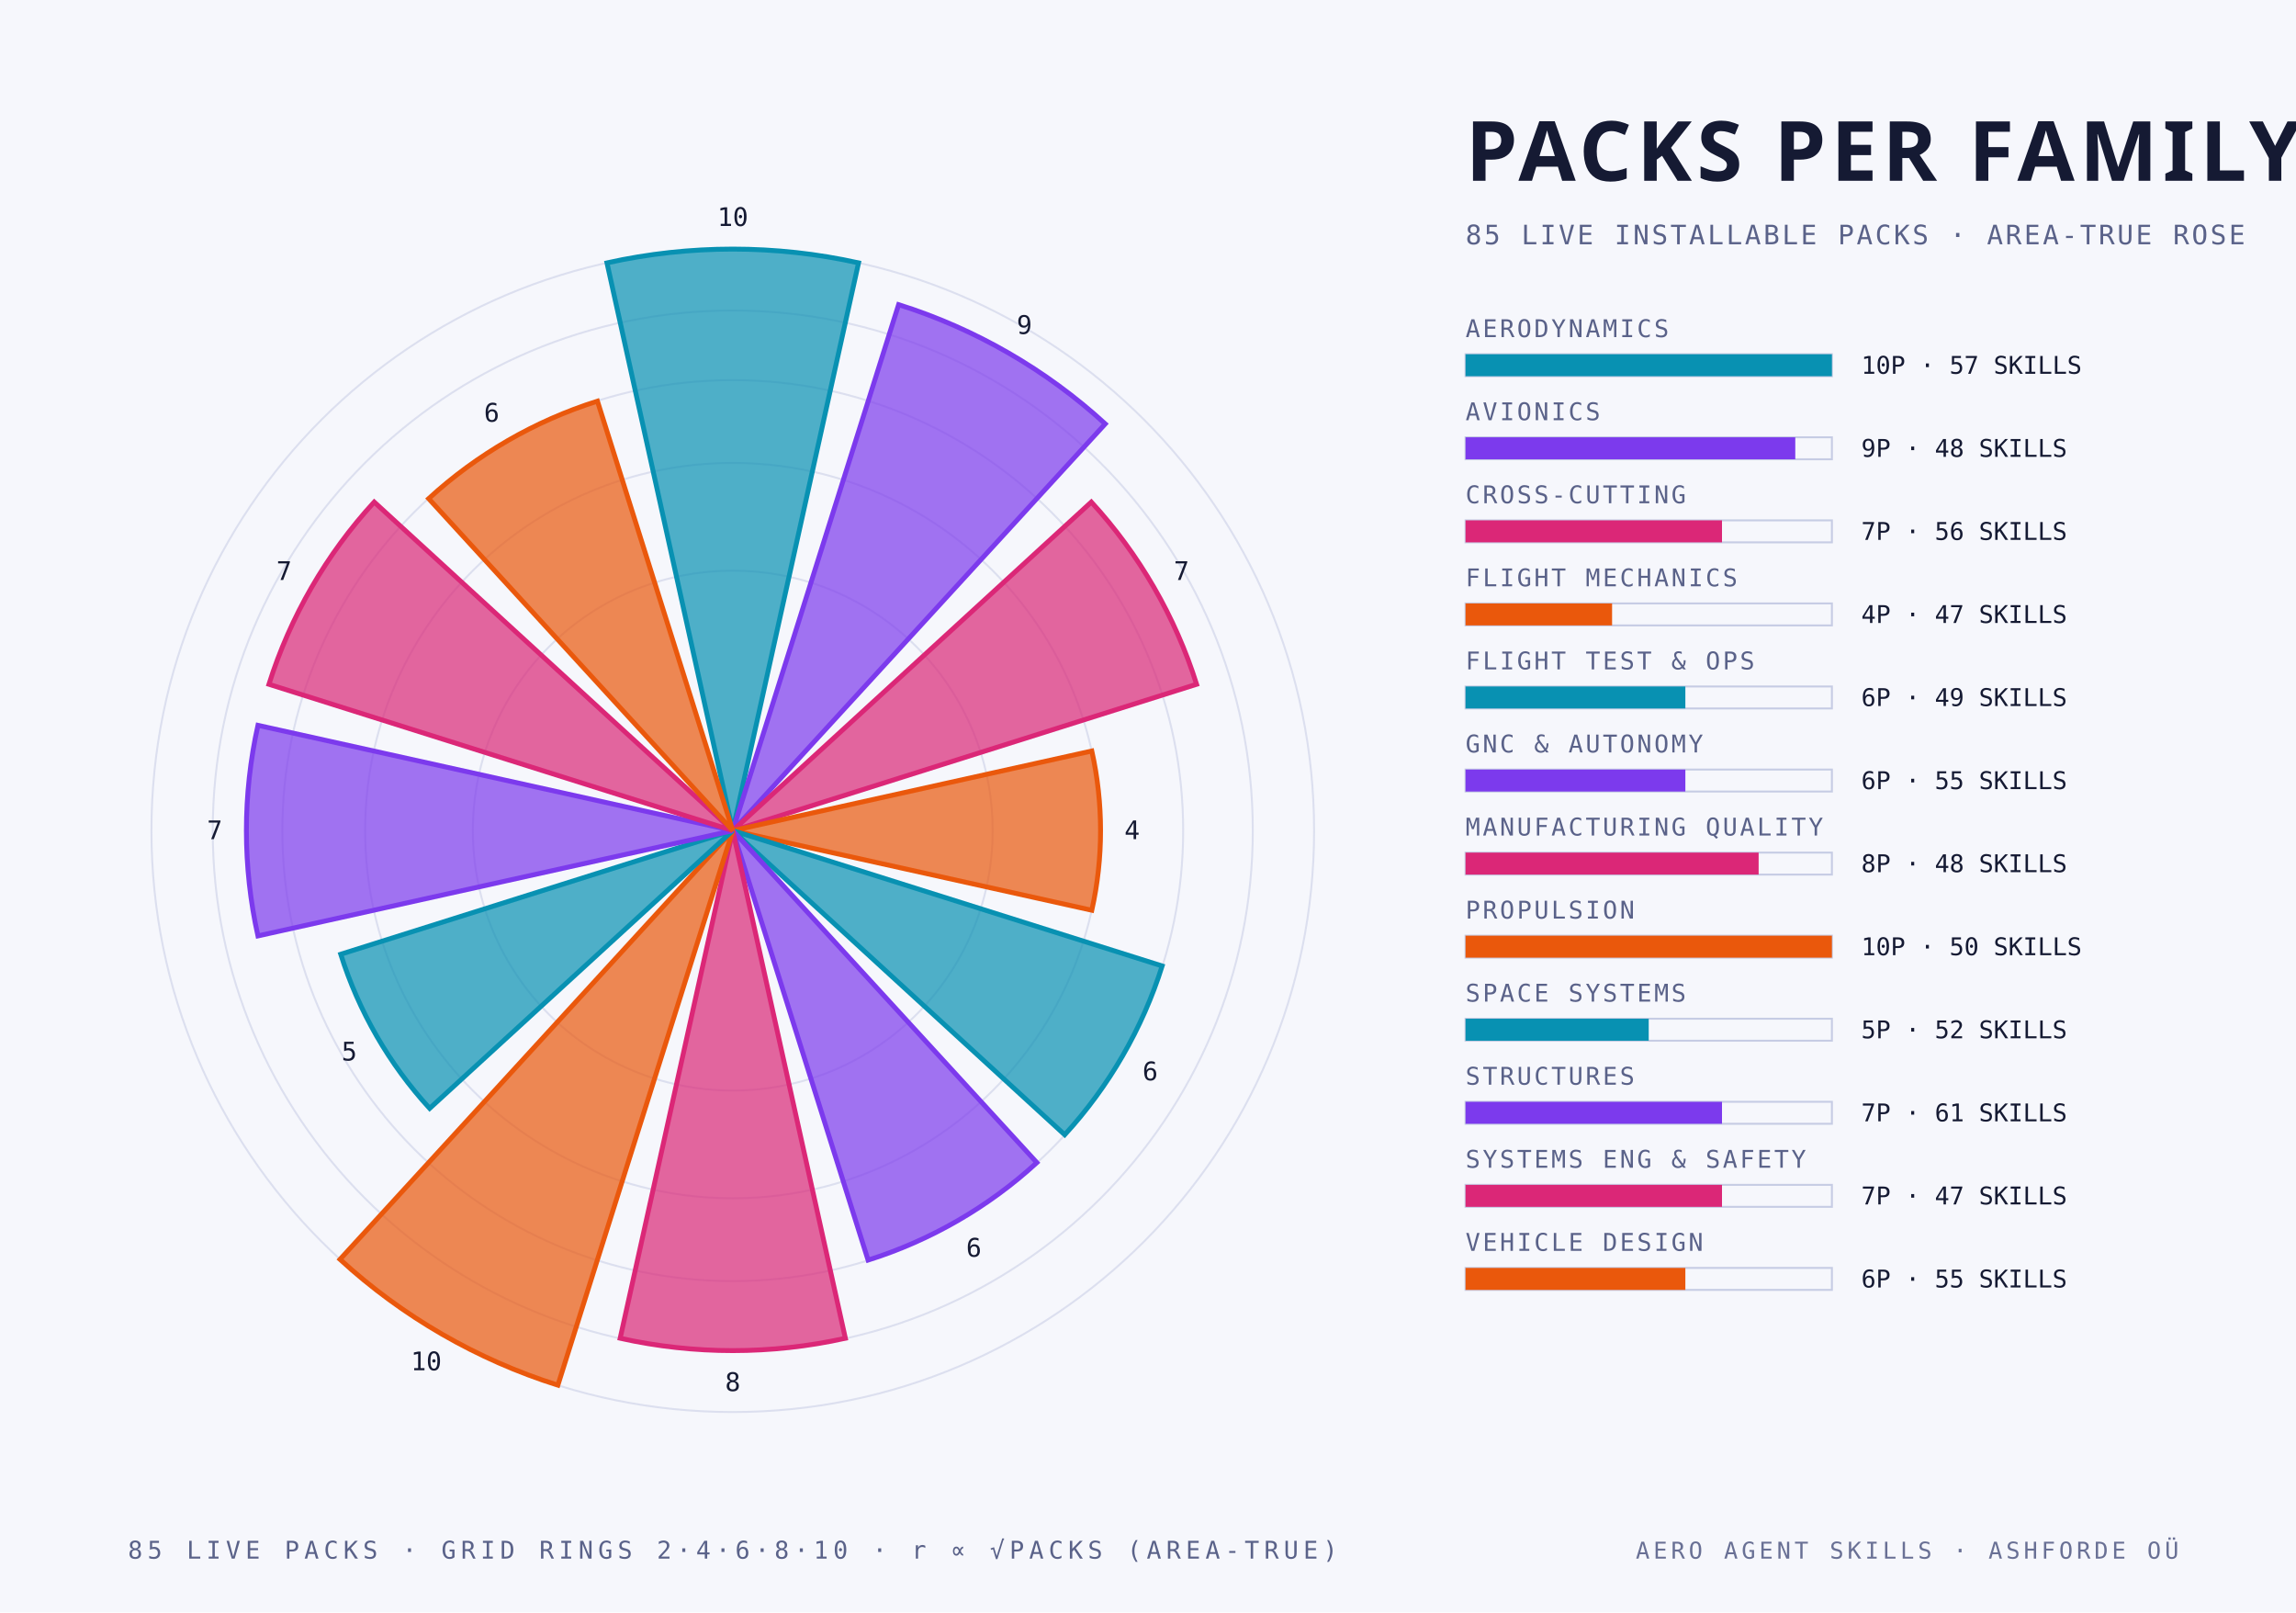
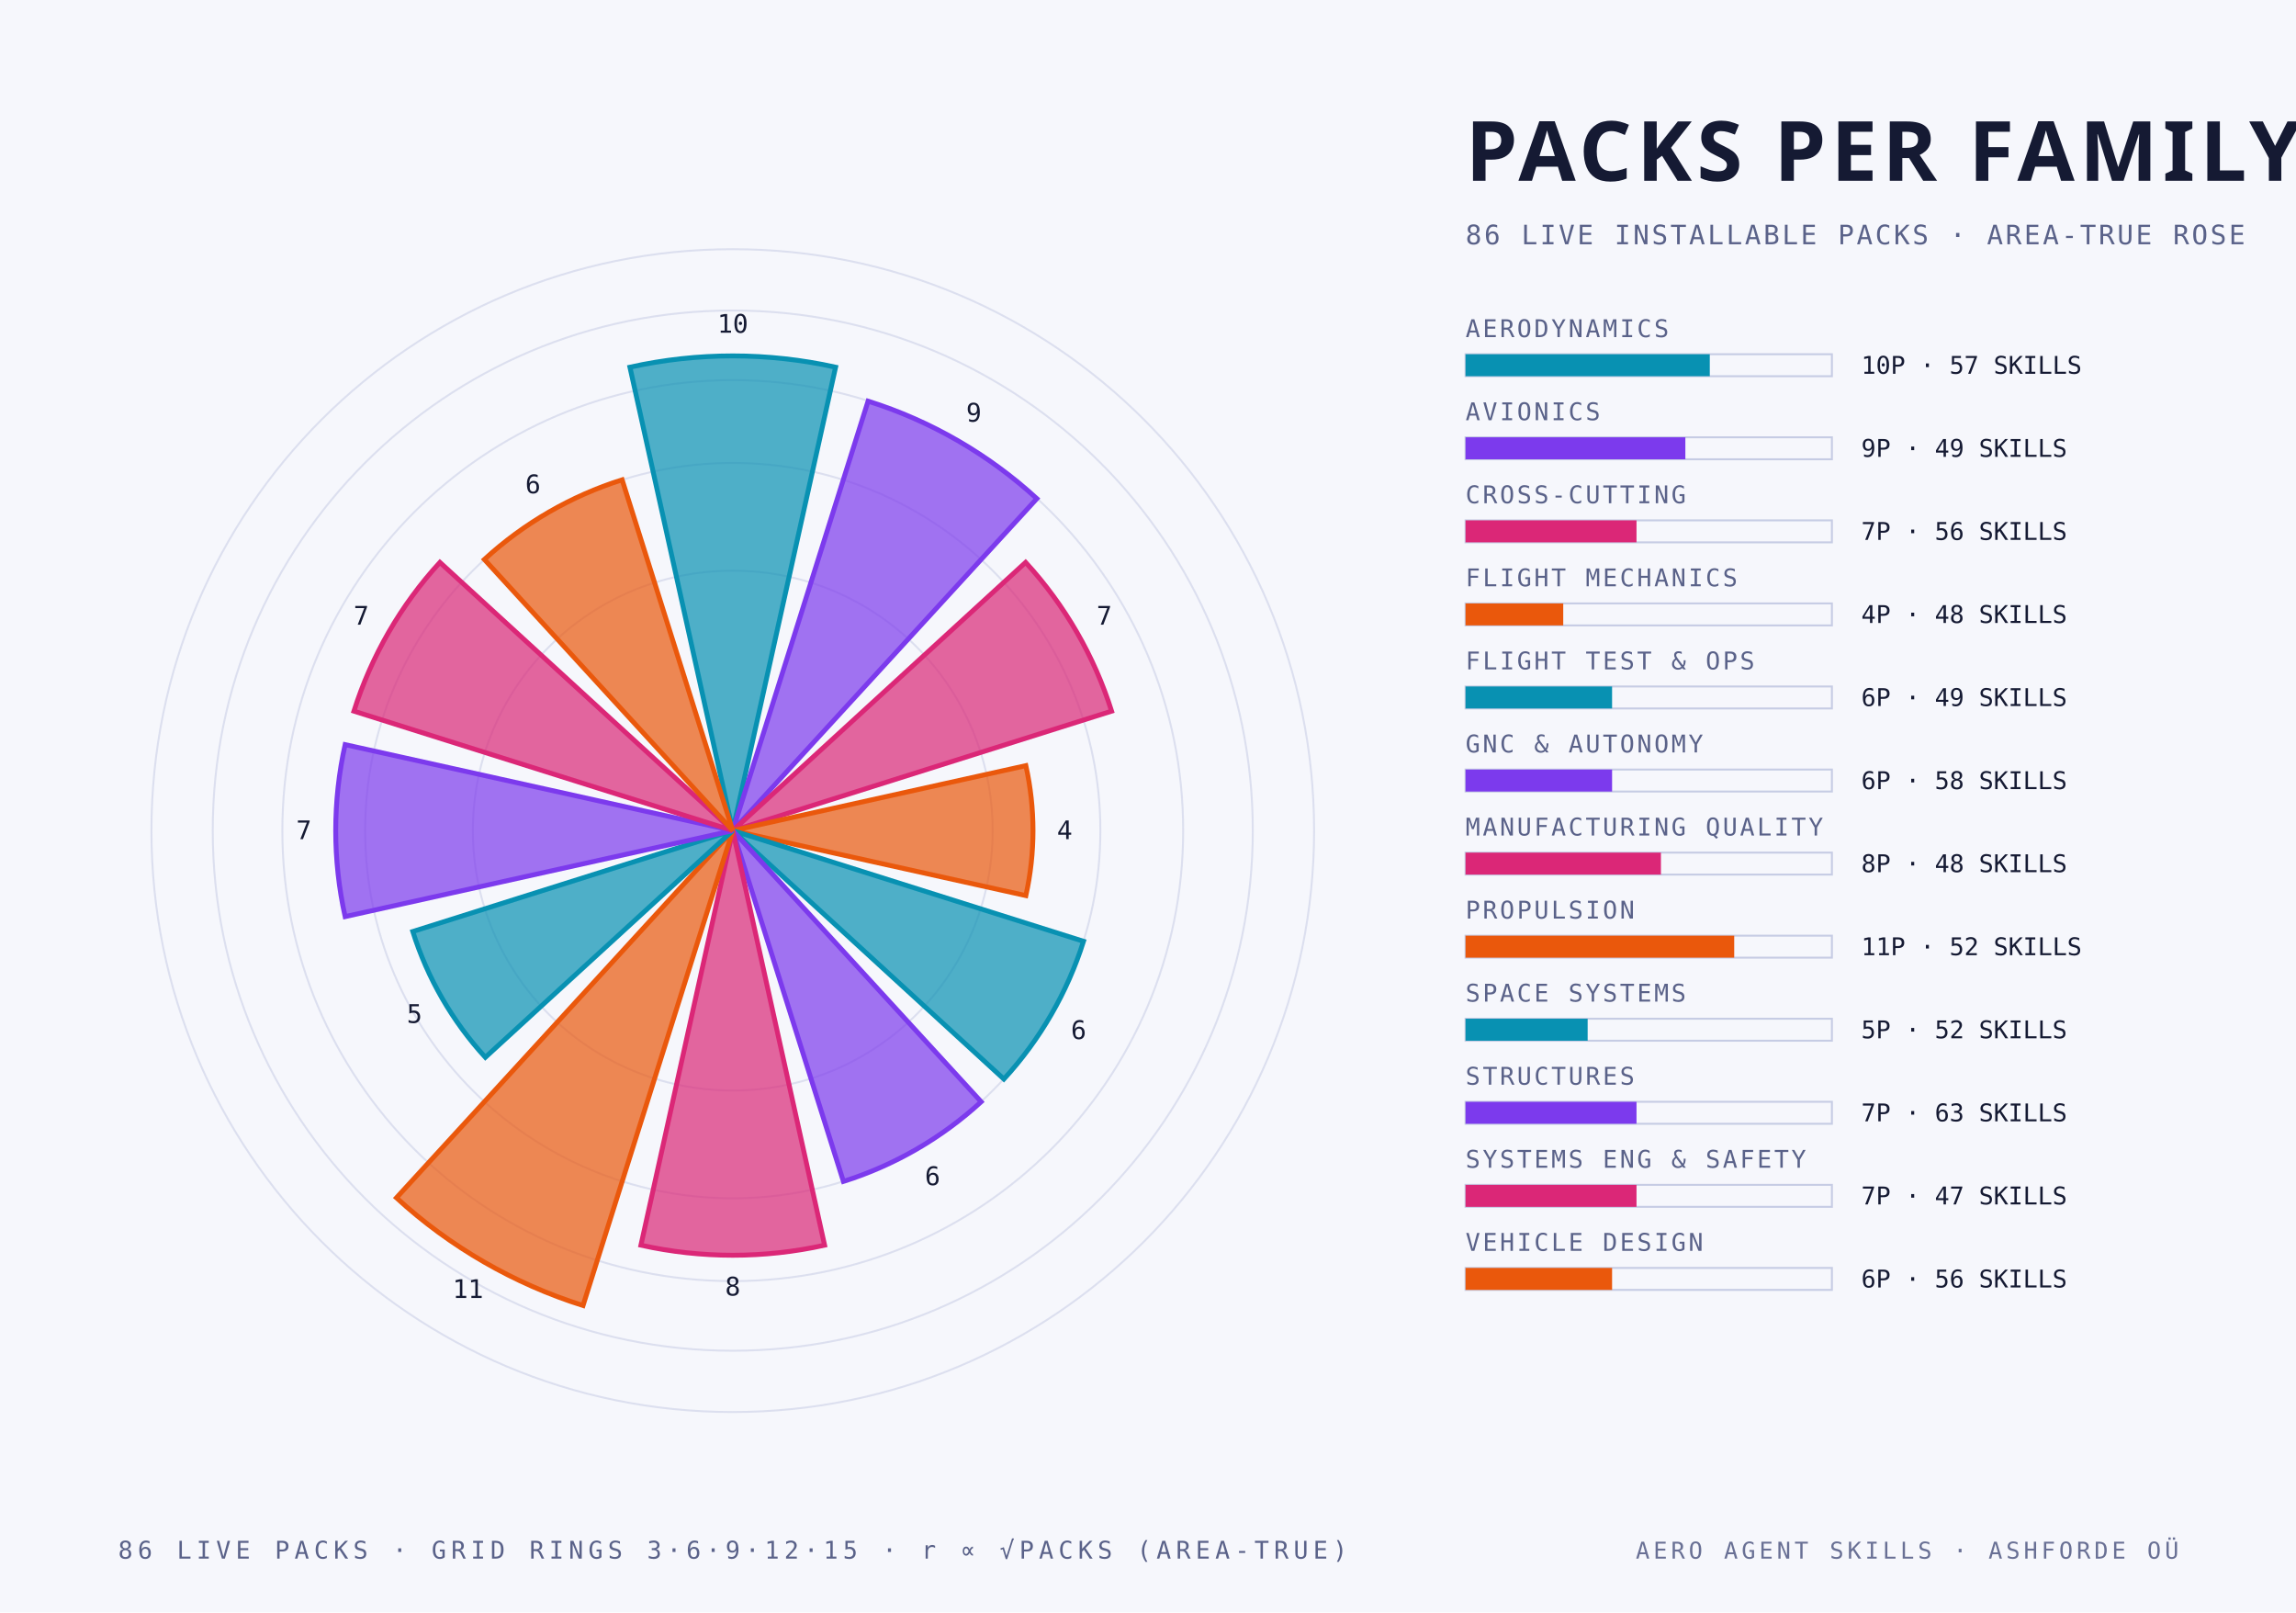
<svg xmlns="http://www.w3.org/2000/svg" width="940" height="660" viewBox="0 0 940 660">
  <style>
    .mono { font-family: "JetBrains Mono", "IBM Plex Mono", "Menlo", monospace; }
    .cond { font-family: "Barlow Condensed", "DIN Condensed", "Arial Narrow", sans-serif; font-weight: 700; text-transform: uppercase; }
    .serif { font-family: "Instrument Serif", Georgia, serif; font-style: italic; }
  </style>
  <rect width="940" height="660" fill="#f6f7fc" />
  <circle cx="300" cy="340" r="106.4" fill="none" stroke="#c6cce4" stroke-width="0.8" stroke-opacity="0.55" />
  <circle cx="300" cy="340" r="150.5" fill="none" stroke="#c6cce4" stroke-width="0.8" stroke-opacity="0.55" />
  <circle cx="300" cy="340" r="184.4" fill="none" stroke="#c6cce4" stroke-width="0.8" stroke-opacity="0.55" />
  <circle cx="300" cy="340" r="212.9" fill="none" stroke="#c6cce4" stroke-width="0.8" stroke-opacity="0.55" />
  <circle cx="300" cy="340" r="238.0" fill="none" stroke="#c6cce4" stroke-width="0.8" stroke-opacity="0.55" />
-   <path d="M 300 340 L 248.5 107.6 A 238.0 238.0 0 0 1 351.5 107.6 Z" fill="#0891b2" fill-opacity="0.70" stroke="#0891b2" stroke-width="2" />
-   <text class="mono" x="300.0" y="92.5" text-anchor="middle" font-size="10.5" fill="#151a33">10</text>
-   <path d="M 300 340 L 367.9 124.7 A 225.8 225.8 0 0 1 452.5 173.5 Z" fill="#7c3aed" fill-opacity="0.70" stroke="#7c3aed" stroke-width="2" />
-   <text class="mono" x="419.4" y="136.7" text-anchor="middle" font-size="10.5" fill="#151a33">9</text>
-   <path d="M 300 340 L 446.8 205.5 A 199.1 199.1 0 0 1 489.9 280.1 Z" fill="#db2777" fill-opacity="0.70" stroke="#db2777" stroke-width="2" />
-   <text class="mono" x="483.7" y="237.4" text-anchor="middle" font-size="10.5" fill="#151a33">7</text>
-   <path d="M 300 340 L 447.0 307.4 A 150.5 150.5 0 0 1 447.0 372.6 Z" fill="#ea580c" fill-opacity="0.70" stroke="#ea580c" stroke-width="2" />
-   <text class="mono" x="463.5" y="343.5" text-anchor="middle" font-size="10.5" fill="#151a33">4</text>
-   <path d="M 300 340 L 475.8 395.4 A 184.4 184.4 0 0 1 435.9 464.5 Z" fill="#0891b2" fill-opacity="0.70" stroke="#0891b2" stroke-width="2" />
-   <text class="mono" x="470.9" y="442.2" text-anchor="middle" font-size="10.5" fill="#151a33">6</text>
-   <path d="M 300 340 L 424.5 475.9 A 184.4 184.4 0 0 1 355.4 515.8 Z" fill="#7c3aed" fill-opacity="0.70" stroke="#7c3aed" stroke-width="2" />
-   <text class="mono" x="398.7" y="514.4" text-anchor="middle" font-size="10.5" fill="#151a33">6</text>
-   <path d="M 300 340 L 346.1 547.8 A 212.9 212.9 0 0 1 253.9 547.8 Z" fill="#db2777" fill-opacity="0.70" stroke="#db2777" stroke-width="2" />
-   <text class="mono" x="300.0" y="569.4" text-anchor="middle" font-size="10.5" fill="#151a33">8</text>
-   <path d="M 300 340 L 228.4 567.0 A 238.0 238.0 0 0 1 139.2 515.5 Z" fill="#ea580c" fill-opacity="0.70" stroke="#ea580c" stroke-width="2" />
-   <text class="mono" x="174.5" y="560.9" text-anchor="middle" font-size="10.5" fill="#151a33">10</text>
-   <path d="M 300 340 L 175.9 453.7 A 168.3 168.3 0 0 1 139.5 390.6 Z" fill="#0891b2" fill-opacity="0.70" stroke="#0891b2" stroke-width="2" />
-   <text class="mono" x="143.0" y="434.1" text-anchor="middle" font-size="10.5" fill="#151a33">5</text>
-   <path d="M 300 340 L 105.6 383.1 A 199.1 199.1 0 0 1 105.6 296.9 Z" fill="#7c3aed" fill-opacity="0.70" stroke="#7c3aed" stroke-width="2" />
-   <text class="mono" x="87.9" y="343.5" text-anchor="middle" font-size="10.5" fill="#151a33">7</text>
-   <path d="M 300 340 L 110.1 280.1 A 199.1 199.1 0 0 1 153.2 205.5 Z" fill="#db2777" fill-opacity="0.70" stroke="#db2777" stroke-width="2" />
-   <text class="mono" x="116.3" y="237.4" text-anchor="middle" font-size="10.5" fill="#151a33">7</text>
-   <path d="M 300 340 L 175.5 204.1 A 184.4 184.4 0 0 1 244.6 164.2 Z" fill="#ea580c" fill-opacity="0.70" stroke="#ea580c" stroke-width="2" />
-   <text class="mono" x="201.3" y="172.6" text-anchor="middle" font-size="10.5" fill="#151a33">6</text>
+   <path d="M 300 340 L 257.9 150.3 A 194.3 194.3 0 0 1 342.1 150.3 Z" fill="#0891b2" fill-opacity="0.70" stroke="#0891b2" stroke-width="2" />
+   <text class="mono" x="300.0" y="136.2" text-anchor="middle" font-size="10.5" fill="#151a33">10</text>
+   <path d="M 300 340 L 355.4 164.2 A 184.4 184.4 0 0 1 424.5 204.1 Z" fill="#7c3aed" fill-opacity="0.70" stroke="#7c3aed" stroke-width="2" />
+   <text class="mono" x="398.7" y="172.6" text-anchor="middle" font-size="10.5" fill="#151a33">9</text>
+   <path d="M 300 340 L 419.9 230.2 A 162.6 162.6 0 0 1 455.1 291.1 Z" fill="#db2777" fill-opacity="0.70" stroke="#db2777" stroke-width="2" />
+   <text class="mono" x="452.1" y="255.7" text-anchor="middle" font-size="10.5" fill="#151a33">7</text>
+   <path d="M 300 340 L 420.0 313.4 A 122.9 122.9 0 0 1 420.0 366.6 Z" fill="#ea580c" fill-opacity="0.70" stroke="#ea580c" stroke-width="2" />
+   <text class="mono" x="435.9" y="343.5" text-anchor="middle" font-size="10.5" fill="#151a33">4</text>
+   <path d="M 300 340 L 443.6 385.3 A 150.5 150.5 0 0 1 411.0 441.7 Z" fill="#0891b2" fill-opacity="0.70" stroke="#0891b2" stroke-width="2" />
+   <text class="mono" x="441.6" y="425.3" text-anchor="middle" font-size="10.5" fill="#151a33">6</text>
+   <path d="M 300 340 L 401.7 451.0 A 150.5 150.5 0 0 1 345.3 483.6 Z" fill="#7c3aed" fill-opacity="0.70" stroke="#7c3aed" stroke-width="2" />
+   <text class="mono" x="381.8" y="485.1" text-anchor="middle" font-size="10.5" fill="#151a33">6</text>
+   <path d="M 300 340 L 337.6 509.7 A 173.8 173.8 0 0 1 262.4 509.7 Z" fill="#db2777" fill-opacity="0.70" stroke="#db2777" stroke-width="2" />
+   <text class="mono" x="300.0" y="530.3" text-anchor="middle" font-size="10.5" fill="#151a33">8</text>
+   <path d="M 300 340 L 238.7 534.4 A 203.8 203.8 0 0 1 162.3 490.3 Z" fill="#ea580c" fill-opacity="0.70" stroke="#ea580c" stroke-width="2" />
+   <text class="mono" x="191.6" y="531.3" text-anchor="middle" font-size="10.5" fill="#151a33">11</text>
+   <path d="M 300 340 L 198.7 432.8 A 137.4 137.4 0 0 1 169.0 381.3 Z" fill="#0891b2" fill-opacity="0.70" stroke="#0891b2" stroke-width="2" />
+   <text class="mono" x="169.7" y="418.7" text-anchor="middle" font-size="10.5" fill="#151a33">5</text>
+   <path d="M 300 340 L 141.3 375.2 A 162.6 162.6 0 0 1 141.3 304.8 Z" fill="#7c3aed" fill-opacity="0.70" stroke="#7c3aed" stroke-width="2" />
+   <text class="mono" x="124.4" y="343.5" text-anchor="middle" font-size="10.5" fill="#151a33">7</text>
+   <path d="M 300 340 L 144.9 291.1 A 162.6 162.6 0 0 1 180.1 230.2 Z" fill="#db2777" fill-opacity="0.70" stroke="#db2777" stroke-width="2" />
+   <text class="mono" x="147.9" y="255.7" text-anchor="middle" font-size="10.5" fill="#151a33">7</text>
+   <path d="M 300 340 L 198.3 229.0 A 150.5 150.5 0 0 1 254.7 196.4 Z" fill="#ea580c" fill-opacity="0.70" stroke="#ea580c" stroke-width="2" />
+   <text class="mono" x="218.2" y="201.9" text-anchor="middle" font-size="10.5" fill="#151a33">6</text>
  <text class="cond" x="600.0" y="74.0" text-anchor="start" font-size="34" fill="#151a33" letter-spacing="2">PACKS PER FAMILY</text>
-   <text class="mono" x="600.0" y="100.0" text-anchor="start" font-size="11" fill="#5a6289" letter-spacing="1">85 LIVE INSTALLABLE PACKS · AREA-TRUE ROSE</text>
+   <text class="mono" x="600.0" y="100.0" text-anchor="start" font-size="11" fill="#5a6289" letter-spacing="1">86 LIVE INSTALLABLE PACKS · AREA-TRUE ROSE</text>
  <text class="mono" x="600.0" y="138.0" text-anchor="start" font-size="10" fill="#5a6289" letter-spacing="1">AERODYNAMICS</text>
  <rect x="600" y="145" width="150" height="9" fill="none" stroke="#c6cce4" stroke-width="0.8" />
-   <rect x="600" y="145" width="150.0" height="9" fill="#0891b2" />
+   <rect x="600" y="145" width="100.0" height="9" fill="#0891b2" />
  <text class="mono" x="762.0" y="153.0" text-anchor="start" font-size="10" fill="#151a33">10P · 57 SKILLS</text>
  <text class="mono" x="600.0" y="172.0" text-anchor="start" font-size="10" fill="#5a6289" letter-spacing="1">AVIONICS</text>
  <rect x="600" y="179" width="150" height="9" fill="none" stroke="#c6cce4" stroke-width="0.8" />
-   <rect x="600" y="179" width="135.0" height="9" fill="#7c3aed" />
-   <text class="mono" x="762.0" y="187.0" text-anchor="start" font-size="10" fill="#151a33">9P · 48 SKILLS</text>
+   <rect x="600" y="179" width="90.0" height="9" fill="#7c3aed" />
+   <text class="mono" x="762.0" y="187.0" text-anchor="start" font-size="10" fill="#151a33">9P · 49 SKILLS</text>
  <text class="mono" x="600.0" y="206.0" text-anchor="start" font-size="10" fill="#5a6289" letter-spacing="1">CROSS-CUTTING</text>
  <rect x="600" y="213" width="150" height="9" fill="none" stroke="#c6cce4" stroke-width="0.8" />
-   <rect x="600" y="213" width="105.0" height="9" fill="#db2777" />
+   <rect x="600" y="213" width="70.0" height="9" fill="#db2777" />
  <text class="mono" x="762.0" y="221.0" text-anchor="start" font-size="10" fill="#151a33">7P · 56 SKILLS</text>
  <text class="mono" x="600.0" y="240.0" text-anchor="start" font-size="10" fill="#5a6289" letter-spacing="1">FLIGHT MECHANICS</text>
  <rect x="600" y="247" width="150" height="9" fill="none" stroke="#c6cce4" stroke-width="0.8" />
-   <rect x="600" y="247" width="60.0" height="9" fill="#ea580c" />
-   <text class="mono" x="762.0" y="255.0" text-anchor="start" font-size="10" fill="#151a33">4P · 47 SKILLS</text>
+   <rect x="600" y="247" width="40.0" height="9" fill="#ea580c" />
+   <text class="mono" x="762.0" y="255.0" text-anchor="start" font-size="10" fill="#151a33">4P · 48 SKILLS</text>
  <text class="mono" x="600.0" y="274.0" text-anchor="start" font-size="10" fill="#5a6289" letter-spacing="1">FLIGHT TEST &amp; OPS</text>
  <rect x="600" y="281" width="150" height="9" fill="none" stroke="#c6cce4" stroke-width="0.8" />
-   <rect x="600" y="281" width="90.0" height="9" fill="#0891b2" />
+   <rect x="600" y="281" width="60.0" height="9" fill="#0891b2" />
  <text class="mono" x="762.0" y="289.0" text-anchor="start" font-size="10" fill="#151a33">6P · 49 SKILLS</text>
  <text class="mono" x="600.0" y="308.0" text-anchor="start" font-size="10" fill="#5a6289" letter-spacing="1">GNC &amp; AUTONOMY</text>
  <rect x="600" y="315" width="150" height="9" fill="none" stroke="#c6cce4" stroke-width="0.8" />
-   <rect x="600" y="315" width="90.0" height="9" fill="#7c3aed" />
-   <text class="mono" x="762.0" y="323.0" text-anchor="start" font-size="10" fill="#151a33">6P · 55 SKILLS</text>
+   <rect x="600" y="315" width="60.0" height="9" fill="#7c3aed" />
+   <text class="mono" x="762.0" y="323.0" text-anchor="start" font-size="10" fill="#151a33">6P · 58 SKILLS</text>
  <text class="mono" x="600.0" y="342.0" text-anchor="start" font-size="10" fill="#5a6289" letter-spacing="1">MANUFACTURING QUALITY</text>
  <rect x="600" y="349" width="150" height="9" fill="none" stroke="#c6cce4" stroke-width="0.8" />
-   <rect x="600" y="349" width="120.0" height="9" fill="#db2777" />
+   <rect x="600" y="349" width="80.0" height="9" fill="#db2777" />
  <text class="mono" x="762.0" y="357.0" text-anchor="start" font-size="10" fill="#151a33">8P · 48 SKILLS</text>
  <text class="mono" x="600.0" y="376.0" text-anchor="start" font-size="10" fill="#5a6289" letter-spacing="1">PROPULSION</text>
  <rect x="600" y="383" width="150" height="9" fill="none" stroke="#c6cce4" stroke-width="0.8" />
-   <rect x="600" y="383" width="150.0" height="9" fill="#ea580c" />
-   <text class="mono" x="762.0" y="391.0" text-anchor="start" font-size="10" fill="#151a33">10P · 50 SKILLS</text>
+   <rect x="600" y="383" width="110.0" height="9" fill="#ea580c" />
+   <text class="mono" x="762.0" y="391.0" text-anchor="start" font-size="10" fill="#151a33">11P · 52 SKILLS</text>
  <text class="mono" x="600.0" y="410.0" text-anchor="start" font-size="10" fill="#5a6289" letter-spacing="1">SPACE SYSTEMS</text>
  <rect x="600" y="417" width="150" height="9" fill="none" stroke="#c6cce4" stroke-width="0.8" />
-   <rect x="600" y="417" width="75.0" height="9" fill="#0891b2" />
+   <rect x="600" y="417" width="50.0" height="9" fill="#0891b2" />
  <text class="mono" x="762.0" y="425.0" text-anchor="start" font-size="10" fill="#151a33">5P · 52 SKILLS</text>
  <text class="mono" x="600.0" y="444.0" text-anchor="start" font-size="10" fill="#5a6289" letter-spacing="1">STRUCTURES</text>
  <rect x="600" y="451" width="150" height="9" fill="none" stroke="#c6cce4" stroke-width="0.8" />
-   <rect x="600" y="451" width="105.0" height="9" fill="#7c3aed" />
-   <text class="mono" x="762.0" y="459.0" text-anchor="start" font-size="10" fill="#151a33">7P · 61 SKILLS</text>
+   <rect x="600" y="451" width="70.0" height="9" fill="#7c3aed" />
+   <text class="mono" x="762.0" y="459.0" text-anchor="start" font-size="10" fill="#151a33">7P · 63 SKILLS</text>
  <text class="mono" x="600.0" y="478.0" text-anchor="start" font-size="10" fill="#5a6289" letter-spacing="1">SYSTEMS ENG &amp; SAFETY</text>
  <rect x="600" y="485" width="150" height="9" fill="none" stroke="#c6cce4" stroke-width="0.8" />
-   <rect x="600" y="485" width="105.0" height="9" fill="#db2777" />
+   <rect x="600" y="485" width="70.0" height="9" fill="#db2777" />
  <text class="mono" x="762.0" y="493.0" text-anchor="start" font-size="10" fill="#151a33">7P · 47 SKILLS</text>
  <text class="mono" x="600.0" y="512.0" text-anchor="start" font-size="10" fill="#5a6289" letter-spacing="1">VEHICLE DESIGN</text>
  <rect x="600" y="519" width="150" height="9" fill="none" stroke="#c6cce4" stroke-width="0.8" />
-   <rect x="600" y="519" width="90.0" height="9" fill="#ea580c" />
-   <text class="mono" x="762.0" y="527.0" text-anchor="start" font-size="10" fill="#151a33">6P · 55 SKILLS</text>
-   <text class="mono" x="300.0" y="638.0" text-anchor="middle" font-size="10" fill="#5a6289" letter-spacing="2">85 LIVE PACKS · GRID RINGS 2·4·6·8·10 · r ∝ √PACKS (AREA-TRUE)</text>
+   <rect x="600" y="519" width="60.0" height="9" fill="#ea580c" />
+   <text class="mono" x="762.0" y="527.0" text-anchor="start" font-size="10" fill="#151a33">6P · 56 SKILLS</text>
+   <text class="mono" x="300.0" y="638.0" text-anchor="middle" font-size="10" fill="#5a6289" letter-spacing="2">86 LIVE PACKS · GRID RINGS 3·6·9·12·15 · r ∝ √PACKS (AREA-TRUE)</text>
  <text class="mono" x="892.0" y="638.0" text-anchor="end" font-size="9.5" fill="#5a6289" letter-spacing="1.5" opacity="0.9">AERO AGENT SKILLS · ASHFORDE OÜ</text>
</svg>
